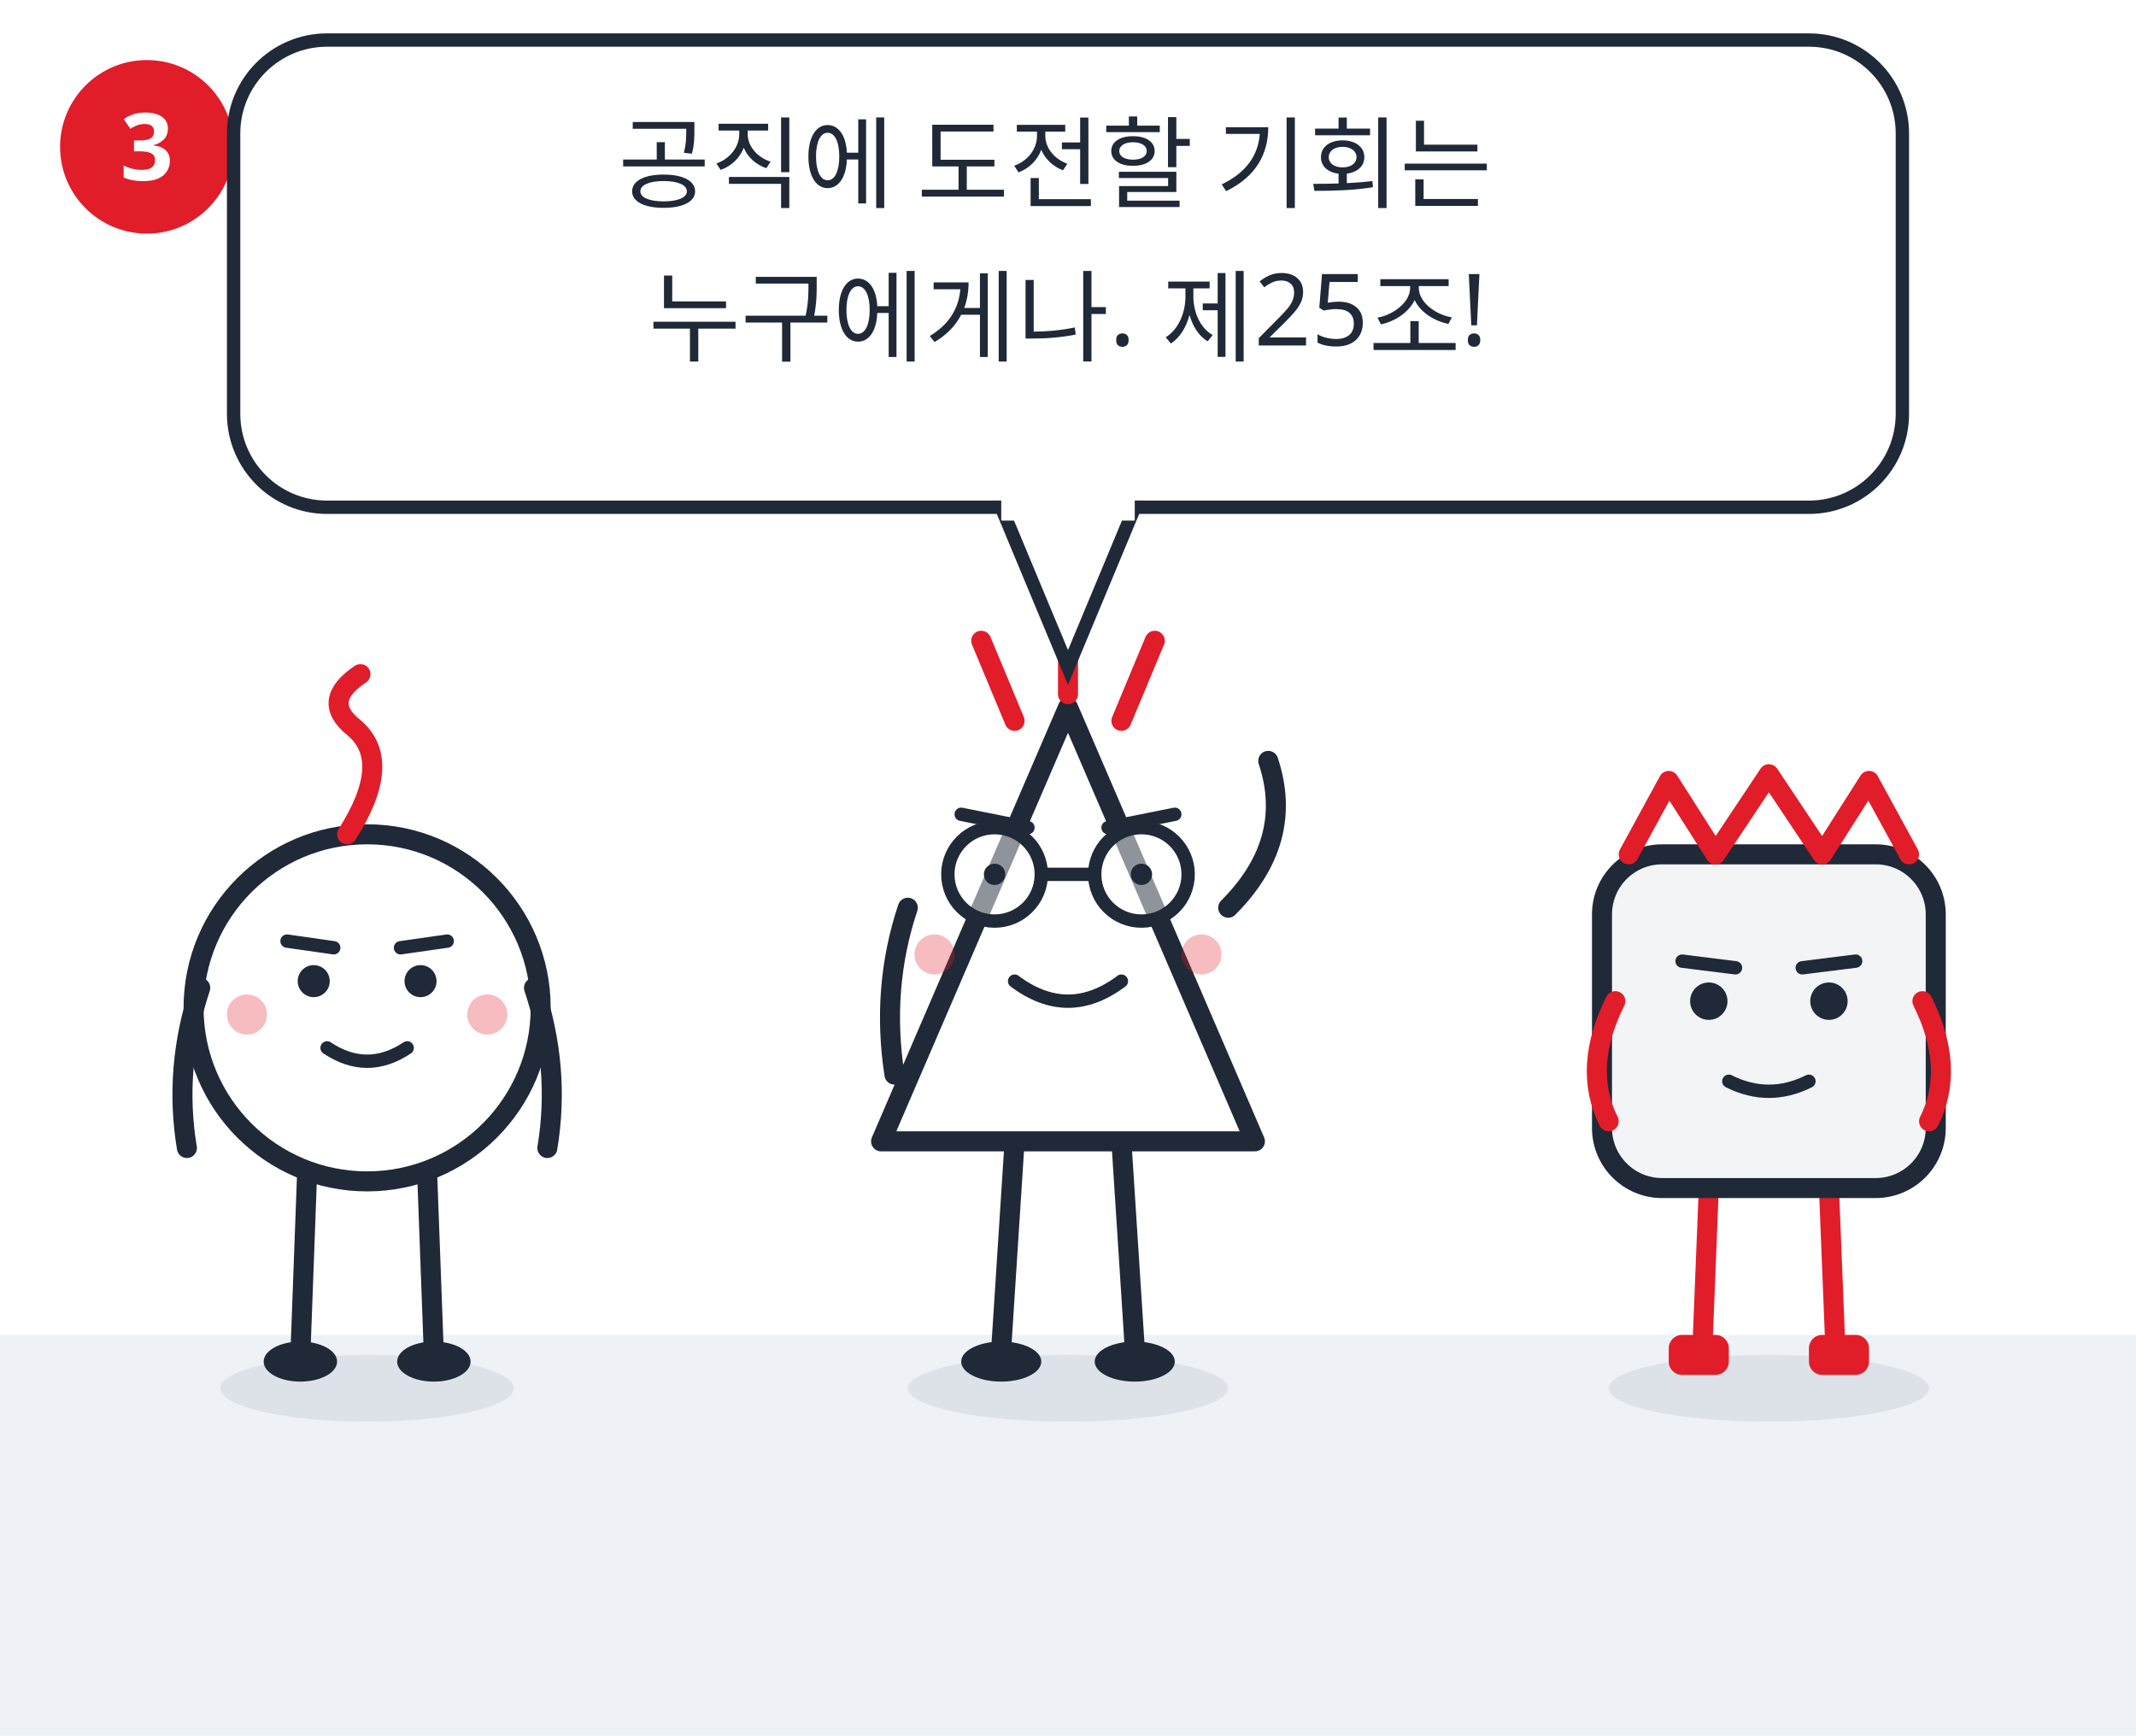
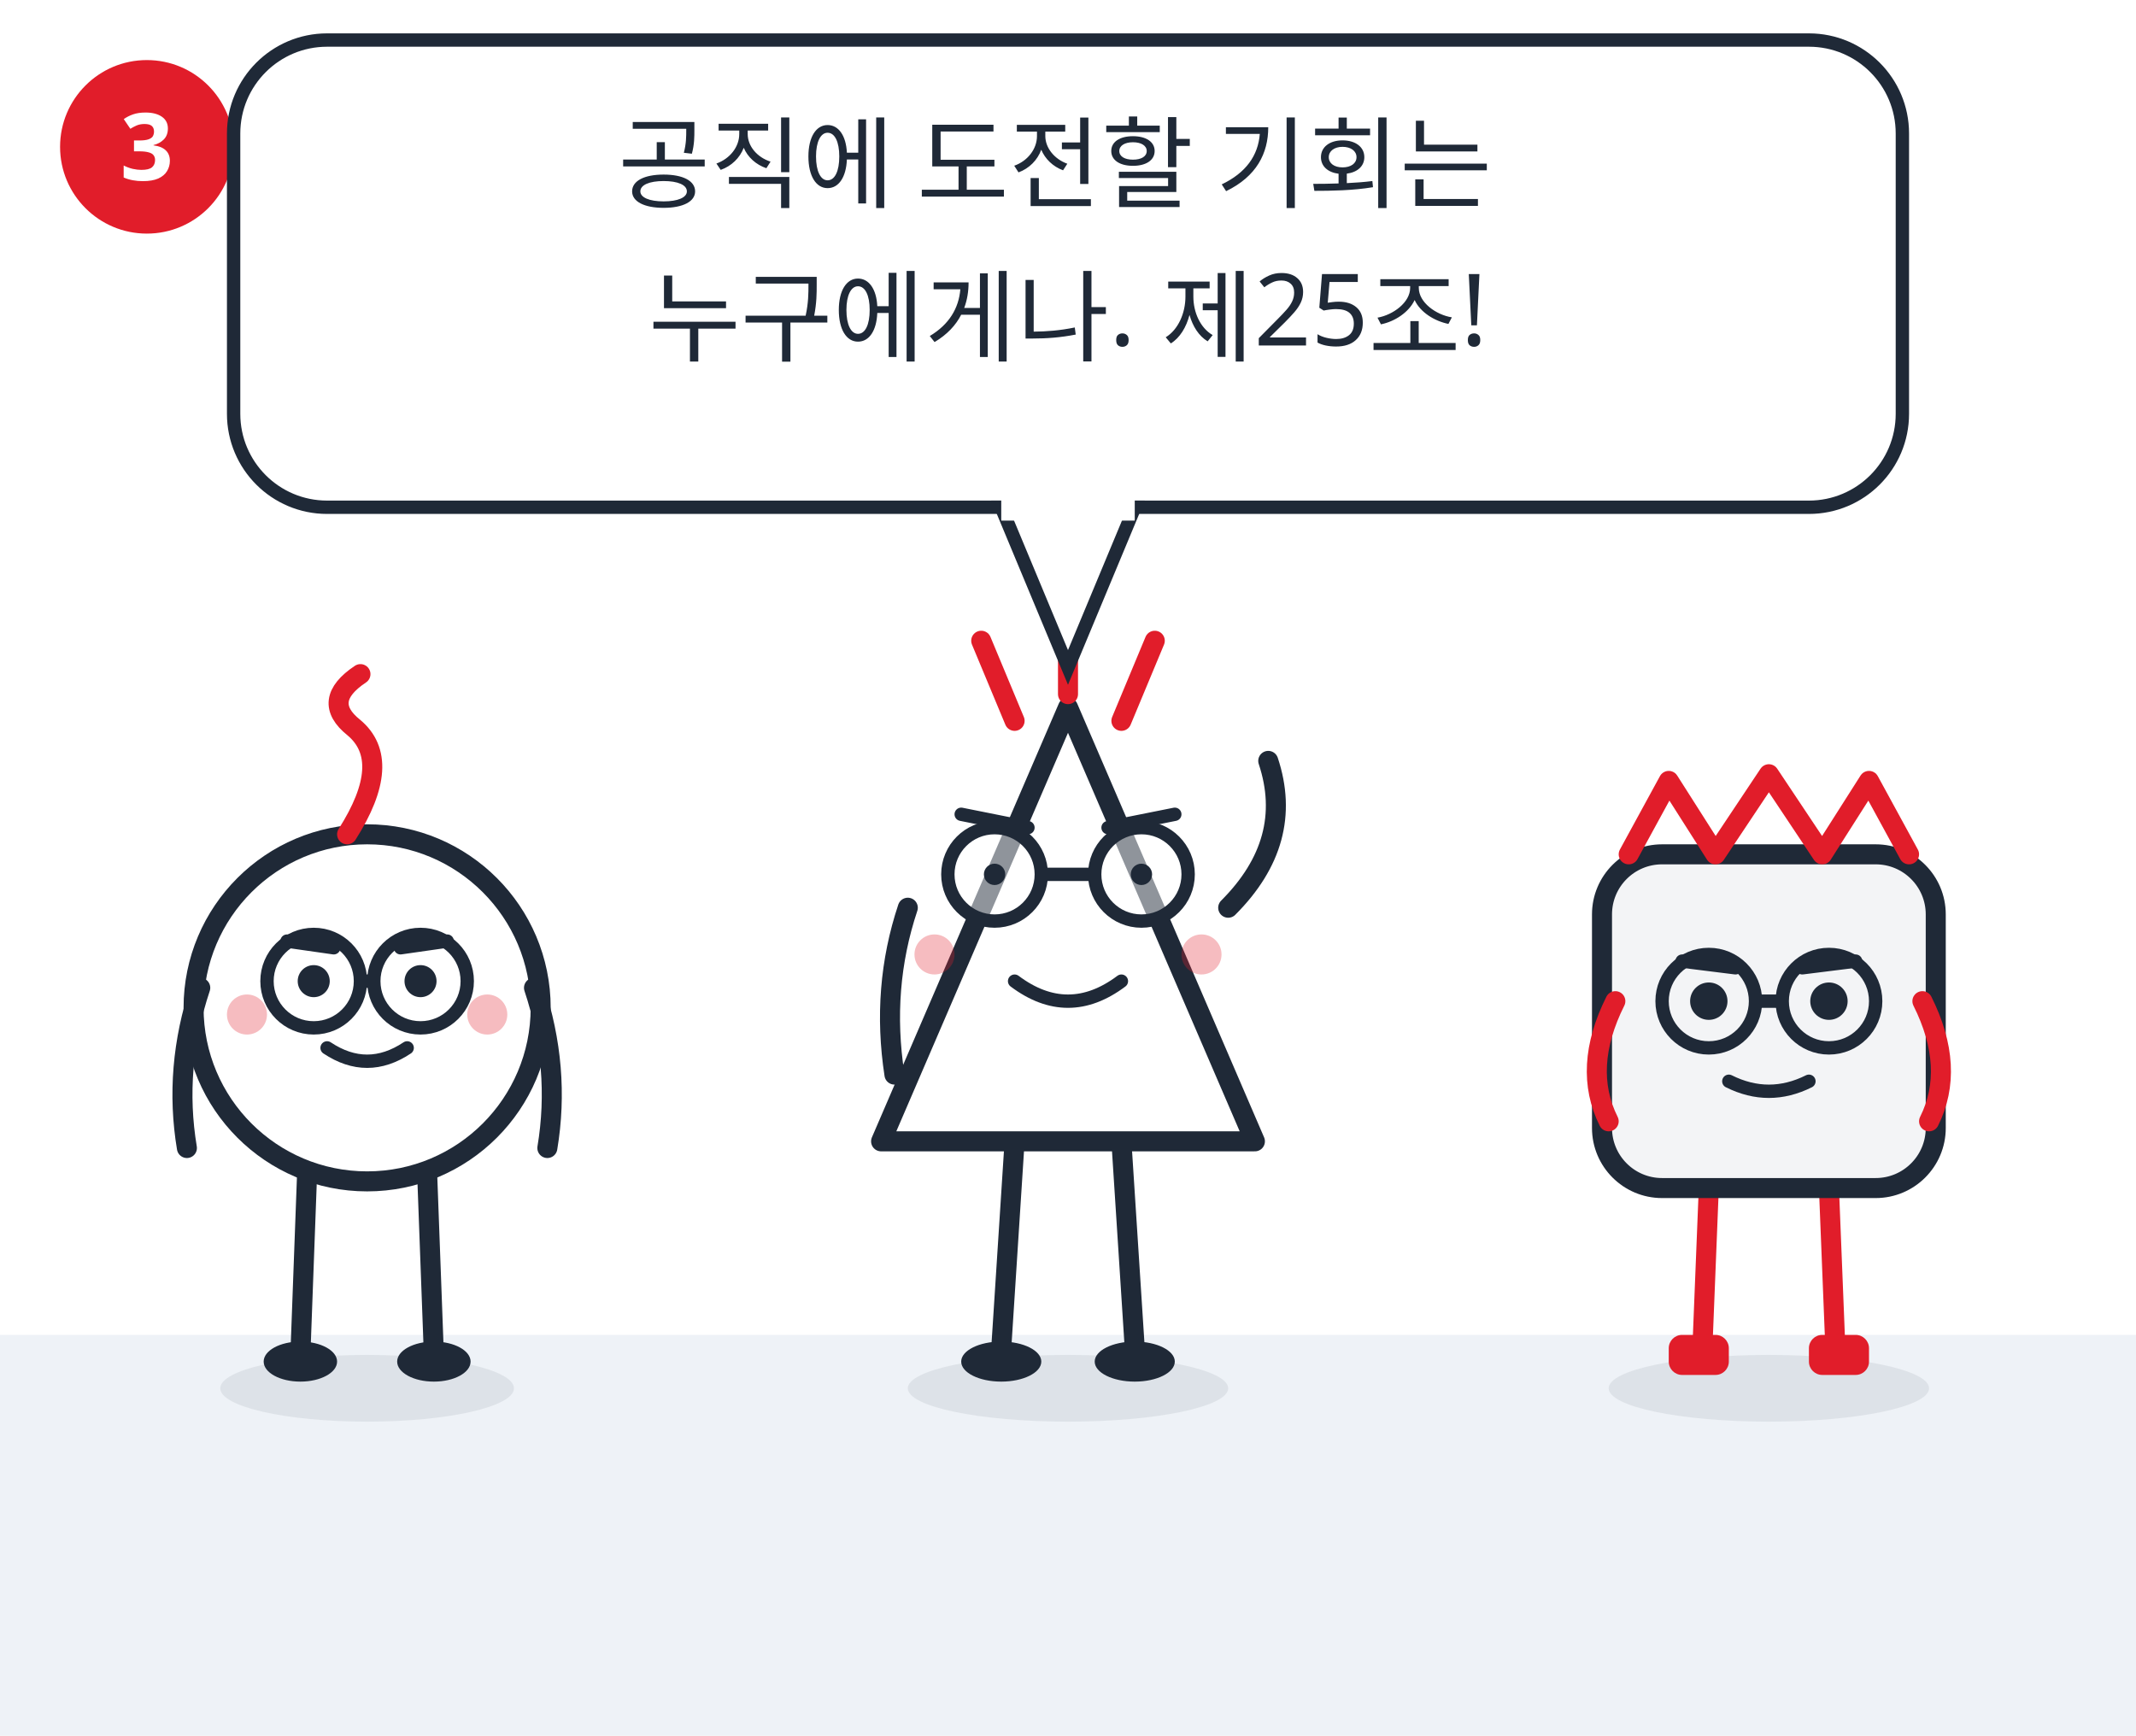
<svg xmlns="http://www.w3.org/2000/svg" viewBox="0 0 320 260" role="img" aria-label="세모가 공직에 도전할 기회는 누구에게나 있으며 헌법 제25조가 지켜 준다고 설명하는 장면">
  <rect width="320" height="260" fill="#ffffff" />
  <rect y="200" width="320" height="60" fill="#eef2f7" />
  <circle cx="22" cy="22" r="13" fill="#e11d2a" />
  <text x="22" y="27" text-anchor="middle" font-family="'Pretendard', sans-serif" font-size="14" font-weight="bold" fill="#ffffff">3</text>
  <g transform="translate(55,206)">
    <ellipse cx="0" cy="2" rx="22" ry="5" fill="#1f2937" opacity="0.08" />
    <line x1="-9" y1="-30" x2="-10" y2="-3" stroke="#1f2937" stroke-width="3" stroke-linecap="round" />
    <line x1="9" y1="-30" x2="10" y2="-3" stroke="#1f2937" stroke-width="3" stroke-linecap="round" />
    <ellipse cx="-10" cy="-2" rx="5.5" ry="3" fill="#1f2937" />
    <ellipse cx="10" cy="-2" rx="5.5" ry="3" fill="#1f2937" />
    <circle cx="0" cy="-55" r="26" fill="#ffffff" stroke="#1f2937" stroke-width="3" />
    <path d="M -3,-81 Q 4,-92 -2,-97 Q -7,-101 -1,-105" stroke="#e11d2a" stroke-width="3" stroke-linecap="round" fill="none" />
    <path d="M -25,-58 Q -29,-46 -27,-34" stroke="#1f2937" stroke-width="3" stroke-linecap="round" fill="none" />
    <path d="M 25,-58 Q 29,-46 27,-34" stroke="#1f2937" stroke-width="3" stroke-linecap="round" fill="none" />
    <circle cx="-18" cy="-54" r="3" fill="#e11d2a" opacity="0.3" />
    <circle cx="18" cy="-54" r="3" fill="#e11d2a" opacity="0.3" />
+     <g fill="none" stroke="#1f2937" stroke-width="2">
+       <circle cx="-8" cy="-59" r="7" />
+       <circle cx="8" cy="-59" r="7" />
+       <path d="M -1,-59 h2" />
+     </g>
    <circle cx="-8" cy="-59" r="2.4" fill="#1f2937" />
    <circle cx="8" cy="-59" r="2.4" fill="#1f2937" />
    <line x1="-12" y1="-65" x2="-5" y2="-64" stroke="#1f2937" stroke-width="2" stroke-linecap="round" />
    <line x1="5" y1="-64" x2="12" y2="-65" stroke="#1f2937" stroke-width="2" stroke-linecap="round" />
    <path d="M -6,-49 Q 0,-45 6,-49" stroke="#1f2937" stroke-width="2" stroke-linecap="round" fill="none" />
  </g>
  <g transform="translate(160,206)">
    <ellipse cx="0" cy="2" rx="24" ry="5" fill="#1f2937" opacity="0.08" />
    <line x1="-8" y1="-35" x2="-10" y2="-4" stroke="#1f2937" stroke-width="3" stroke-linecap="round" />
    <line x1="8" y1="-35" x2="10" y2="-4" stroke="#1f2937" stroke-width="3" stroke-linecap="round" />
    <ellipse cx="-10" cy="-2" rx="6" ry="3" fill="#1f2937" />
    <ellipse cx="10" cy="-2" rx="6" ry="3" fill="#1f2937" />
    <polygon points="0,-100 -28,-35 28,-35" fill="#ffffff" stroke="#1f2937" stroke-width="3" stroke-linejoin="round" />
    <path d="M -8,-98 L -13,-110" stroke="#e11d2a" stroke-width="3" stroke-linecap="round" />
    <path d="M 0,-102 L 0,-115" stroke="#e11d2a" stroke-width="3" stroke-linecap="round" />
    <path d="M 8,-98 L 13,-110" stroke="#e11d2a" stroke-width="3" stroke-linecap="round" />
    <path d="M -24,-70 Q -28,-58 -26,-45" stroke="#1f2937" stroke-width="3" stroke-linecap="round" fill="none" />
    <path d="M 24,-70 Q 34,-80 30,-92" stroke="#1f2937" stroke-width="3" stroke-linecap="round" fill="none" />
    <line x1="-16" y1="-84" x2="-6" y2="-82" stroke="#1f2937" stroke-width="2" stroke-linecap="round" />
    <line x1="6" y1="-82" x2="16" y2="-84" stroke="#1f2937" stroke-width="2" stroke-linecap="round" />
    <circle cx="-11" cy="-75" r="7" fill="#ffffff" fill-opacity="0.5" stroke="#1f2937" stroke-width="2" />
    <circle cx="11" cy="-75" r="7" fill="#ffffff" fill-opacity="0.5" stroke="#1f2937" stroke-width="2" />
    <line x1="-4" y1="-75" x2="4" y2="-75" stroke="#1f2937" stroke-width="2" />
    <circle cx="-11" cy="-75" r="1.6" fill="#1f2937" />
    <circle cx="11" cy="-75" r="1.6" fill="#1f2937" />
    <circle cx="-20" cy="-63" r="3" fill="#e11d2a" opacity="0.3" />
    <circle cx="20" cy="-63" r="3" fill="#e11d2a" opacity="0.3" />
    <path d="M -8,-59 Q 0,-53 8,-59" stroke="#1f2937" stroke-width="2" stroke-linecap="round" fill="none" />
  </g>
  <g transform="translate(265,206)">
    <ellipse cx="0" cy="2" rx="24" ry="5" fill="#1f2937" opacity="0.08" />
    <line x1="-9" y1="-28" x2="-10" y2="-3" stroke="#e11d2a" stroke-width="3" stroke-linecap="round" />
    <line x1="9" y1="-28" x2="10" y2="-3" stroke="#e11d2a" stroke-width="3" stroke-linecap="round" />
    <rect x="-15" y="-6" width="9" height="6" rx="2" fill="#e11d2a" />
    <rect x="6" y="-6" width="9" height="6" rx="2" fill="#e11d2a" />
    <rect x="-25" y="-78" width="50" height="50" rx="9" fill="#f3f4f6" stroke="#1f2937" stroke-width="3" />
    <polyline points="-21,-78 -15,-89 -8,-78 0,-90 8,-78 15,-89 21,-78" fill="none" stroke="#e11d2a" stroke-width="3" stroke-linejoin="round" stroke-linecap="round" />
    <path d="M -23,-56 Q -28,-46 -24,-38" stroke="#e11d2a" stroke-width="3" stroke-linecap="round" fill="none" />
    <path d="M 23,-56 Q 28,-46 24,-38" stroke="#e11d2a" stroke-width="3" stroke-linecap="round" fill="none" />
+     <g fill="none" stroke="#1f2937" stroke-width="2">
+       <circle cx="-9" cy="-56" r="7" />
+       <circle cx="9" cy="-56" r="7" />
+       <path d="M -2,-56 h4" />
+     </g>
    <circle cx="-9" cy="-56" r="2.8" fill="#1f2937" />
    <circle cx="9" cy="-56" r="2.8" fill="#1f2937" />
    <line x1="-13" y1="-62" x2="-5" y2="-61" stroke="#1f2937" stroke-width="2" stroke-linecap="round" />
    <line x1="5" y1="-61" x2="13" y2="-62" stroke="#1f2937" stroke-width="2" stroke-linecap="round" />
    <path d="M -6,-44 Q 0,-41 6,-44" stroke="#1f2937" stroke-width="2" stroke-linecap="round" fill="none" />
  </g>
  <rect x="35" y="6" width="250" height="70" rx="14" fill="#ffffff" stroke="#1f2937" stroke-width="2" />
  <polygon points="150,76 160,100 170,76" fill="#ffffff" stroke="#1f2937" stroke-width="2" />
  <rect x="150" y="74" width="20" height="4" fill="#ffffff" />
  <text x="160" y="30" text-anchor="middle" font-family="'Pretendard', sans-serif" font-size="15" fill="#1f2937">
    <tspan x="160" dy="0">공직에 도전할 기회는</tspan>
    <tspan x="160" dy="23">누구에게나. 제25조!</tspan>
  </text>
</svg>
